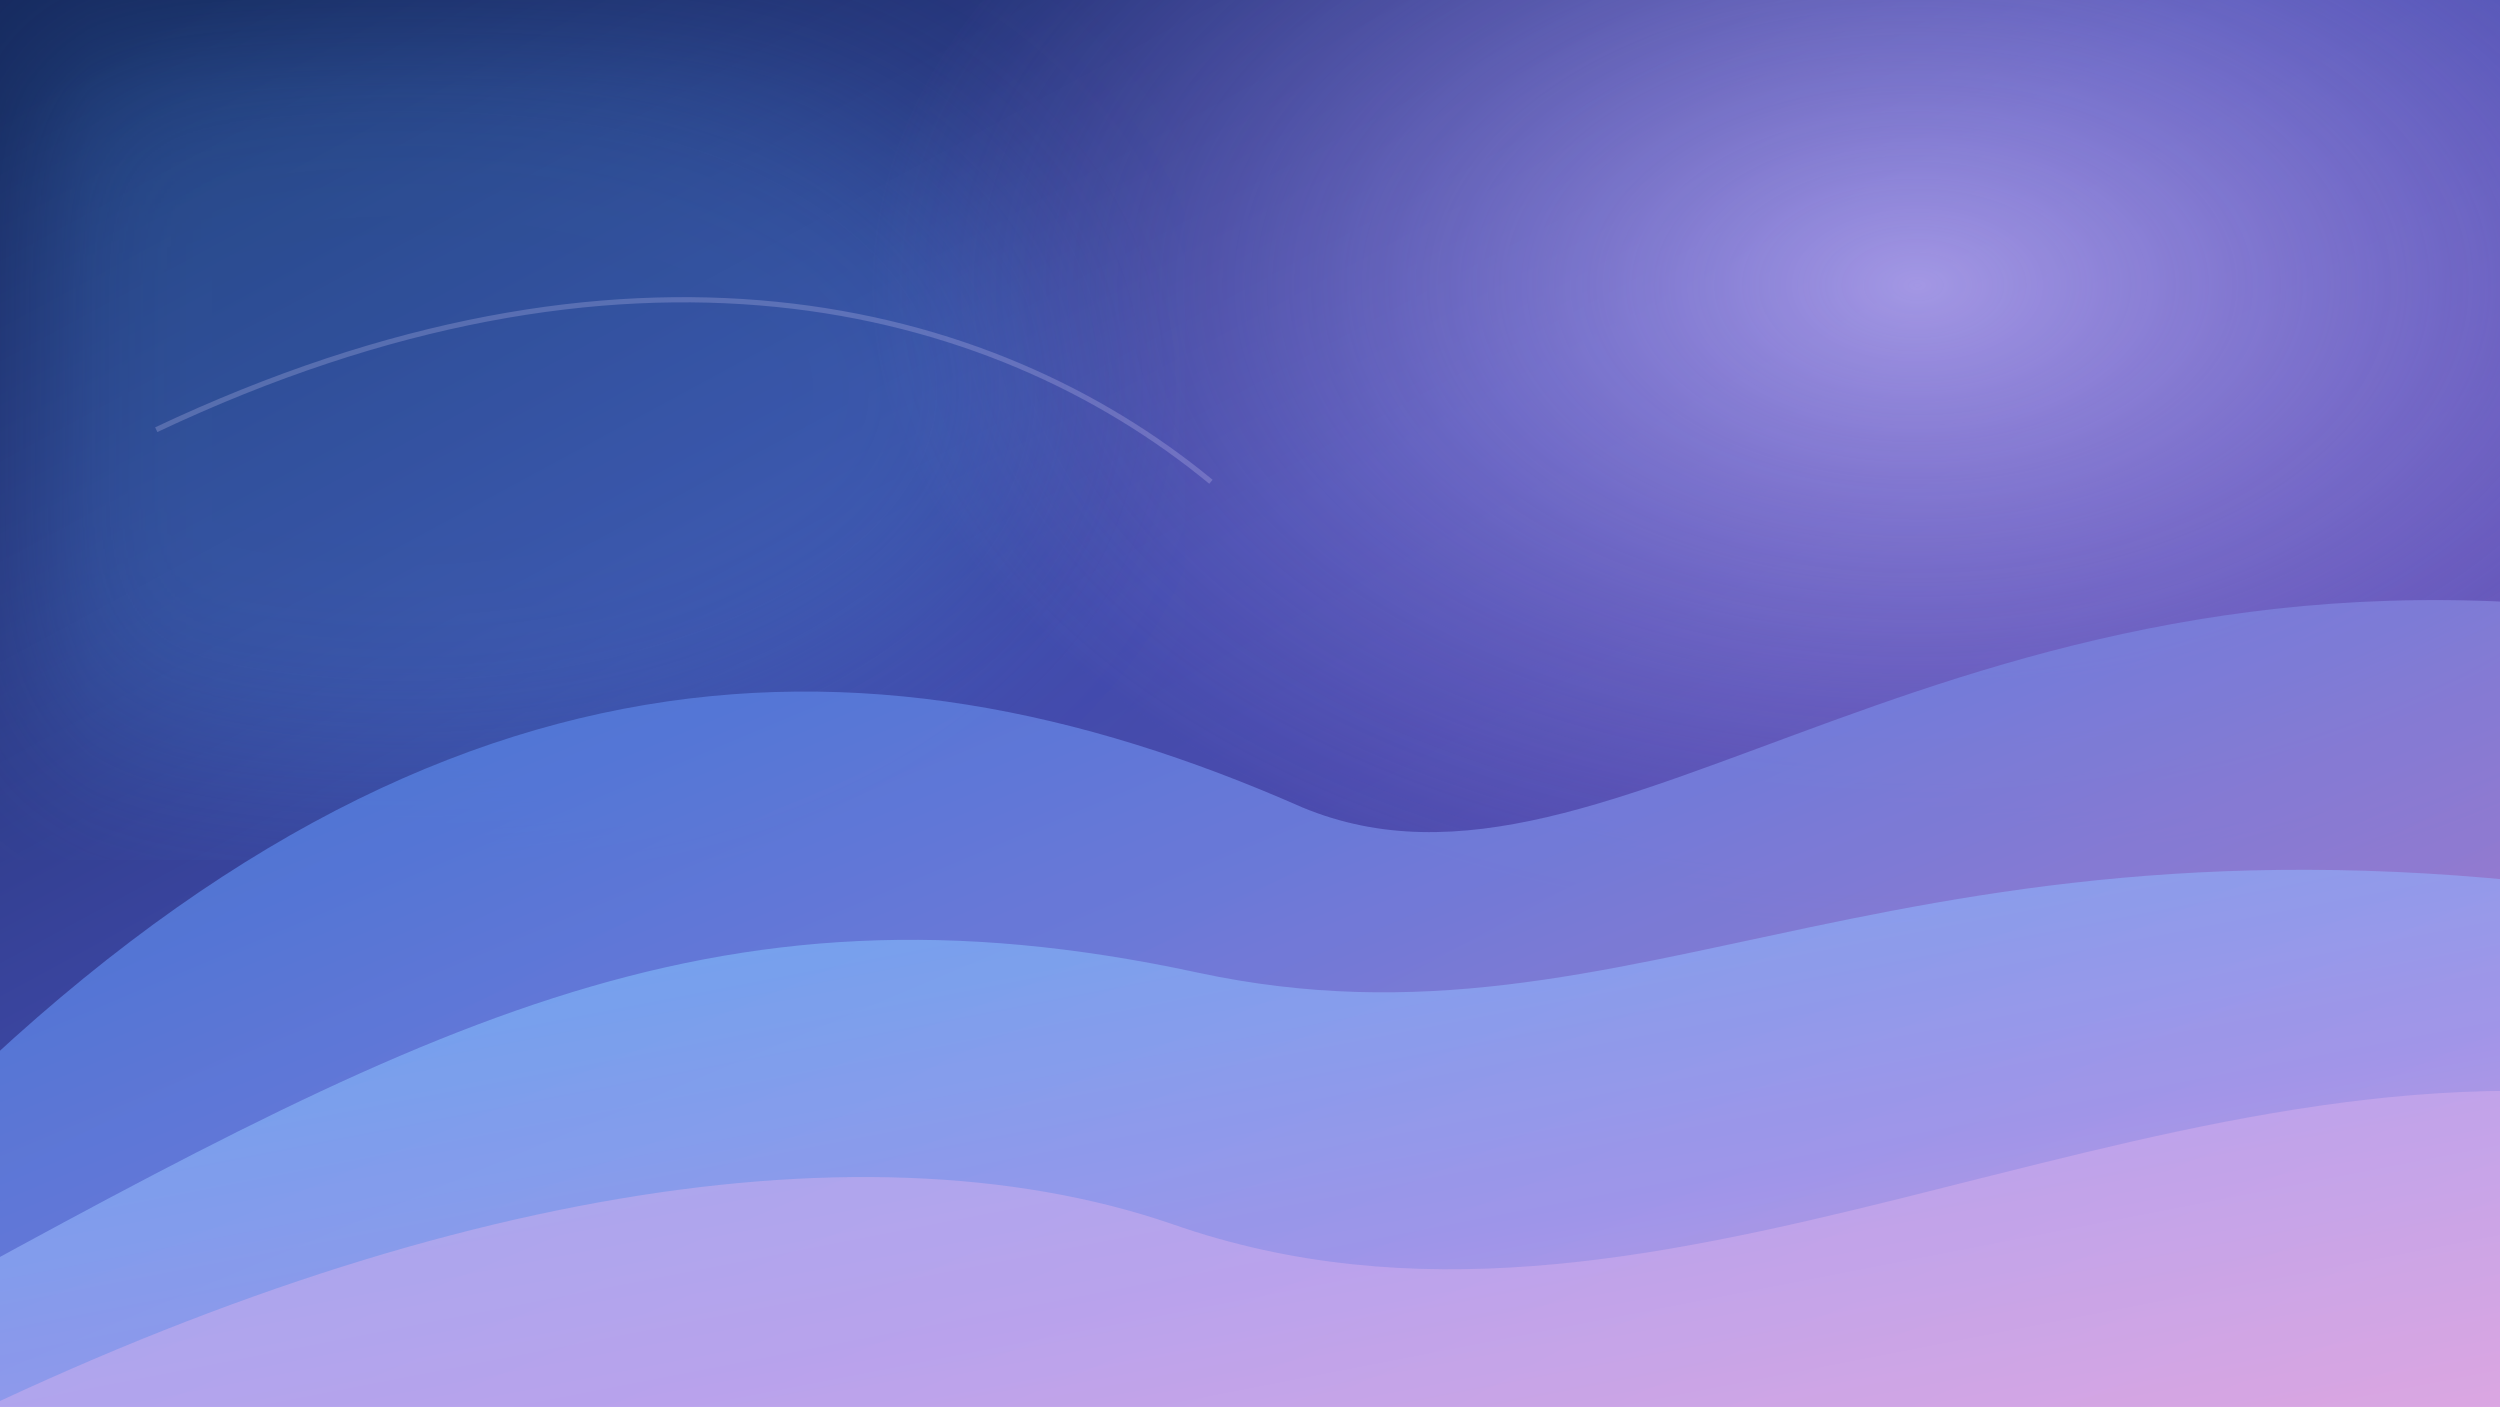
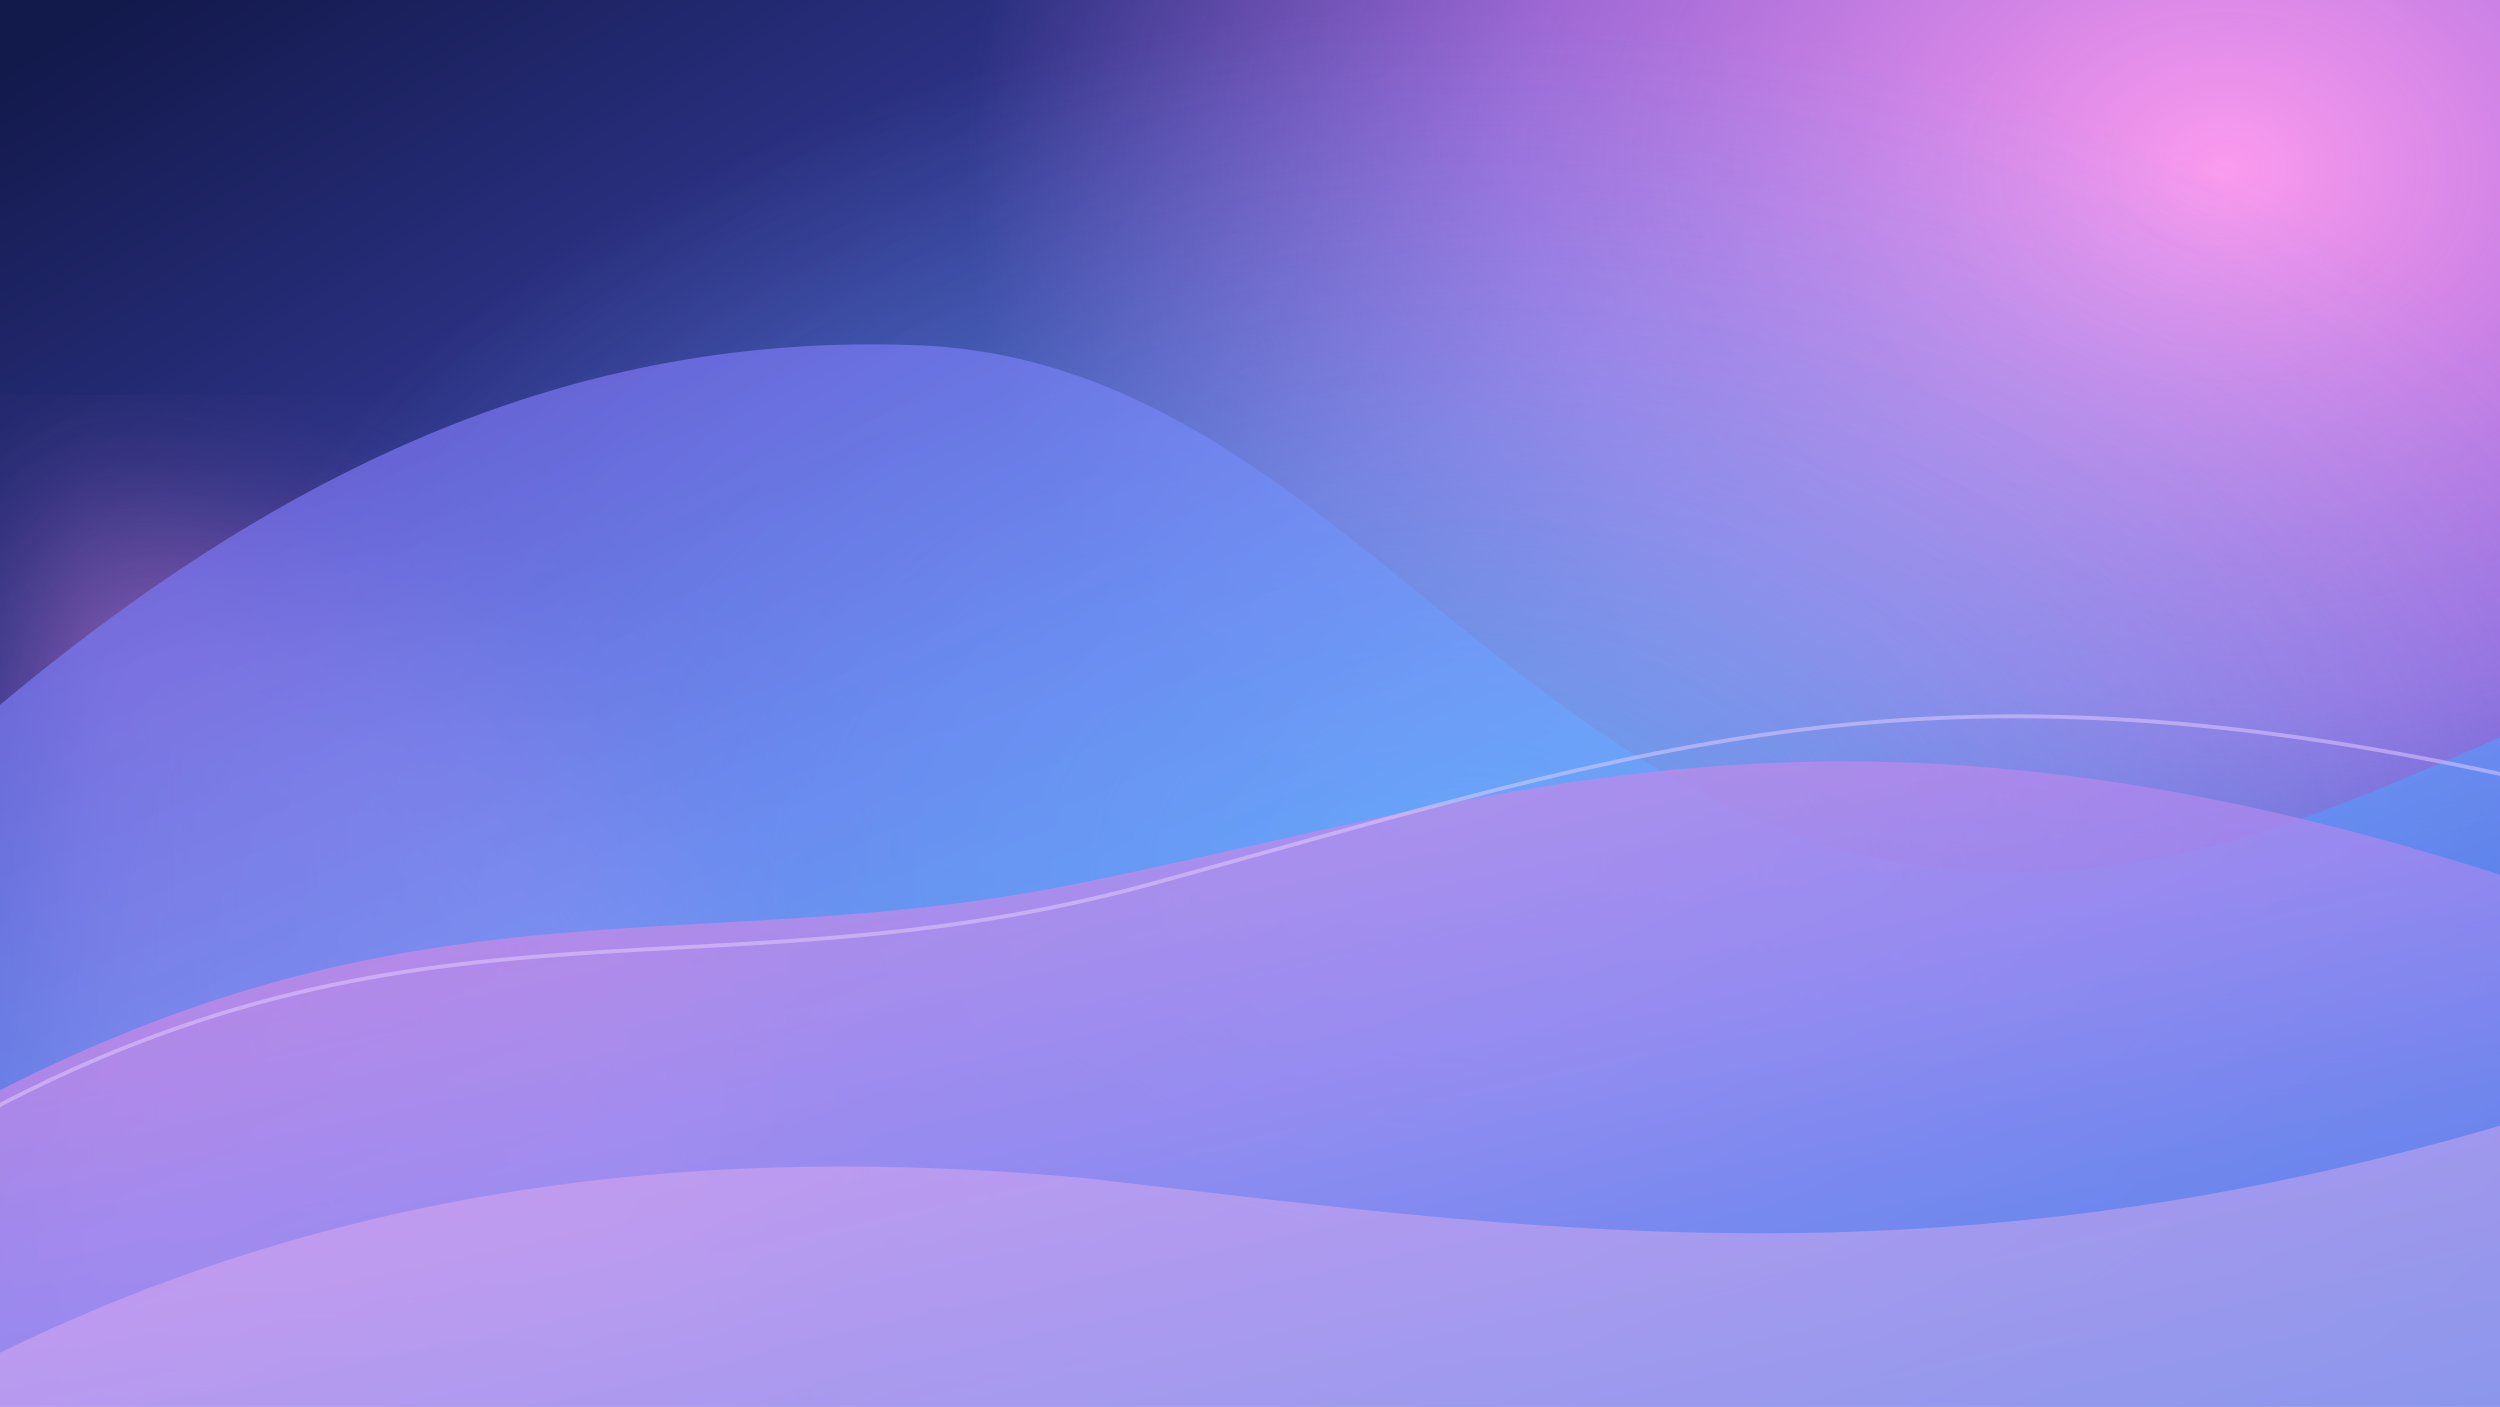
<svg xmlns="http://www.w3.org/2000/svg" width="1920" height="1080" viewBox="0 0 1920 1080">
  <defs>
-     <linearGradient id="sky" x1=".04" y1=".04" x2=".96" y2=".98">
-       <stop stop-color="#16295E" />
-       <stop offset=".43" stop-color="#414AAB" />
-       <stop offset="1" stop-color="#7051B8" />
+     <linearGradient id="base" x1="0" y1=".05" x2="1" y2="1">
+       <stop stop-color="#12194B" />
+       <stop offset=".43" stop-color="#484CC1" />
+       <stop offset="1" stop-color="#183CBA" />
    </linearGradient>
-     <linearGradient id="wave" x1="0" y1="0" x2="1" y2=".84">
-       <stop stop-color="#3C76D7" />
-       <stop offset=".44" stop-color="#707EDC" />
-       <stop offset="1" stop-color="#C67DC8" />
+     <radialGradient id="pink">
+       <stop stop-color="#FF9CEF" stop-opacity=".98" />
+       <stop offset=".56" stop-color="#C478E8" stop-opacity=".73" />
+       <stop offset="1" stop-color="#C478E8" stop-opacity="0" />
+     </radialGradient>
+     <radialGradient id="cyan">
+       <stop stop-color="#73C6FF" stop-opacity=".83" />
+       <stop offset="1" stop-color="#73C6FF" stop-opacity="0" />
+     </radialGradient>
+     <linearGradient id="waveA" x1="0" y1="0" x2=".95" y2=".9">
+       <stop stop-color="#825DEA" />
+       <stop offset=".52" stop-color="#6AA5FD" />
+       <stop offset="1" stop-color="#4C74E7" />
    </linearGradient>
-     <linearGradient id="silk" x1=".12" y1="0" x2=".89" y2="1">
-       <stop stop-color="#6AB4F4" />
-       <stop offset=".55" stop-color="#A39CF0" />
-       <stop offset="1" stop-color="#F0A7D5" />
+     <linearGradient id="waveB" x1="0" y1="0" x2=".85" y2="1">
+       <stop stop-color="#E58ADC" />
+       <stop offset=".5" stop-color="#A888F0" />
+       <stop offset="1" stop-color="#3F8FEF" />
    </linearGradient>
-     <radialGradient id="glow">
-       <stop stop-color="#D0BCFF" stop-opacity=".75" />
-       <stop offset="1" stop-color="#9D7FE7" stop-opacity="0" />
-     </radialGradient>
-     <filter id="soft">
-       <feGaussianBlur stdDeviation="74" />
+     <filter id="mist">
+       <feGaussianBlur stdDeviation="70" />
    </filter>
  </defs>
-   <rect width="1920" height="1080" fill="url(#sky)" />
-   <ellipse cx="1470" cy="220" rx="800" ry="490" fill="url(#glow)" opacity=".9" />
-   <ellipse cx="310" cy="300" rx="500" ry="300" fill="#4E9DF2" opacity=".25" filter="url(#soft)" />
-   <path d="M-80 885C310 480 660 470 1000 620C1240 720 1500 390 2050 475V1200H-80Z" fill="url(#wave)" opacity=".9" />
-   <path d="M-100 1020C320 790 540 665 920 747C1260 820 1460 600 2040 690V1200H-100Z" fill="url(#silk)" opacity=".78" />
-   <path d="M-90 1120C300 920 655 856 900 940C1270 1070 1640 790 2040 845V1200H-90Z" fill="#E4B6EF" opacity=".40" />
-   <path d="M120 330C480 160 760 230 930 370" fill="none" stroke="#E3D9FF" stroke-width="4" opacity=".22" />
+   <rect width="1920" height="1080" fill="url(#base)" />
+   <ellipse cx="1710" cy="125" rx="970" ry="750" fill="url(#pink)" />
+   <ellipse cx="1130" cy="670" rx="1000" ry="670" fill="url(#cyan)" opacity=".83" />
+   <ellipse cx="-20" cy="880" rx="600" ry="480" fill="#EE8BDF" opacity=".45" filter="url(#mist)" />
+   <path d="M-180 710C130 390 400 255 700 265C1060 275 1195 735 1640 662C1815 635 1960 527 2100 510V1160H-180Z" fill="url(#waveA)" opacity=".73" />
+   <path d="M-180 945C270 638 492 750 840 676C1190 604 1470 490 2080 729V1170H-180Z" fill="url(#waveB)" opacity=".75" />
+   <path d="M-160 1130C140 934 462 870 835 905C1210 948 1560 1005 2090 808V1200H-160Z" fill="#E9B0EF" opacity=".42" />
+   <path d="M-80 894C300 660 526 775 880 680C1275 572 1486 490 1980 608" fill="none" stroke="#E8D1FF" stroke-width="3" opacity=".49" />
</svg>
